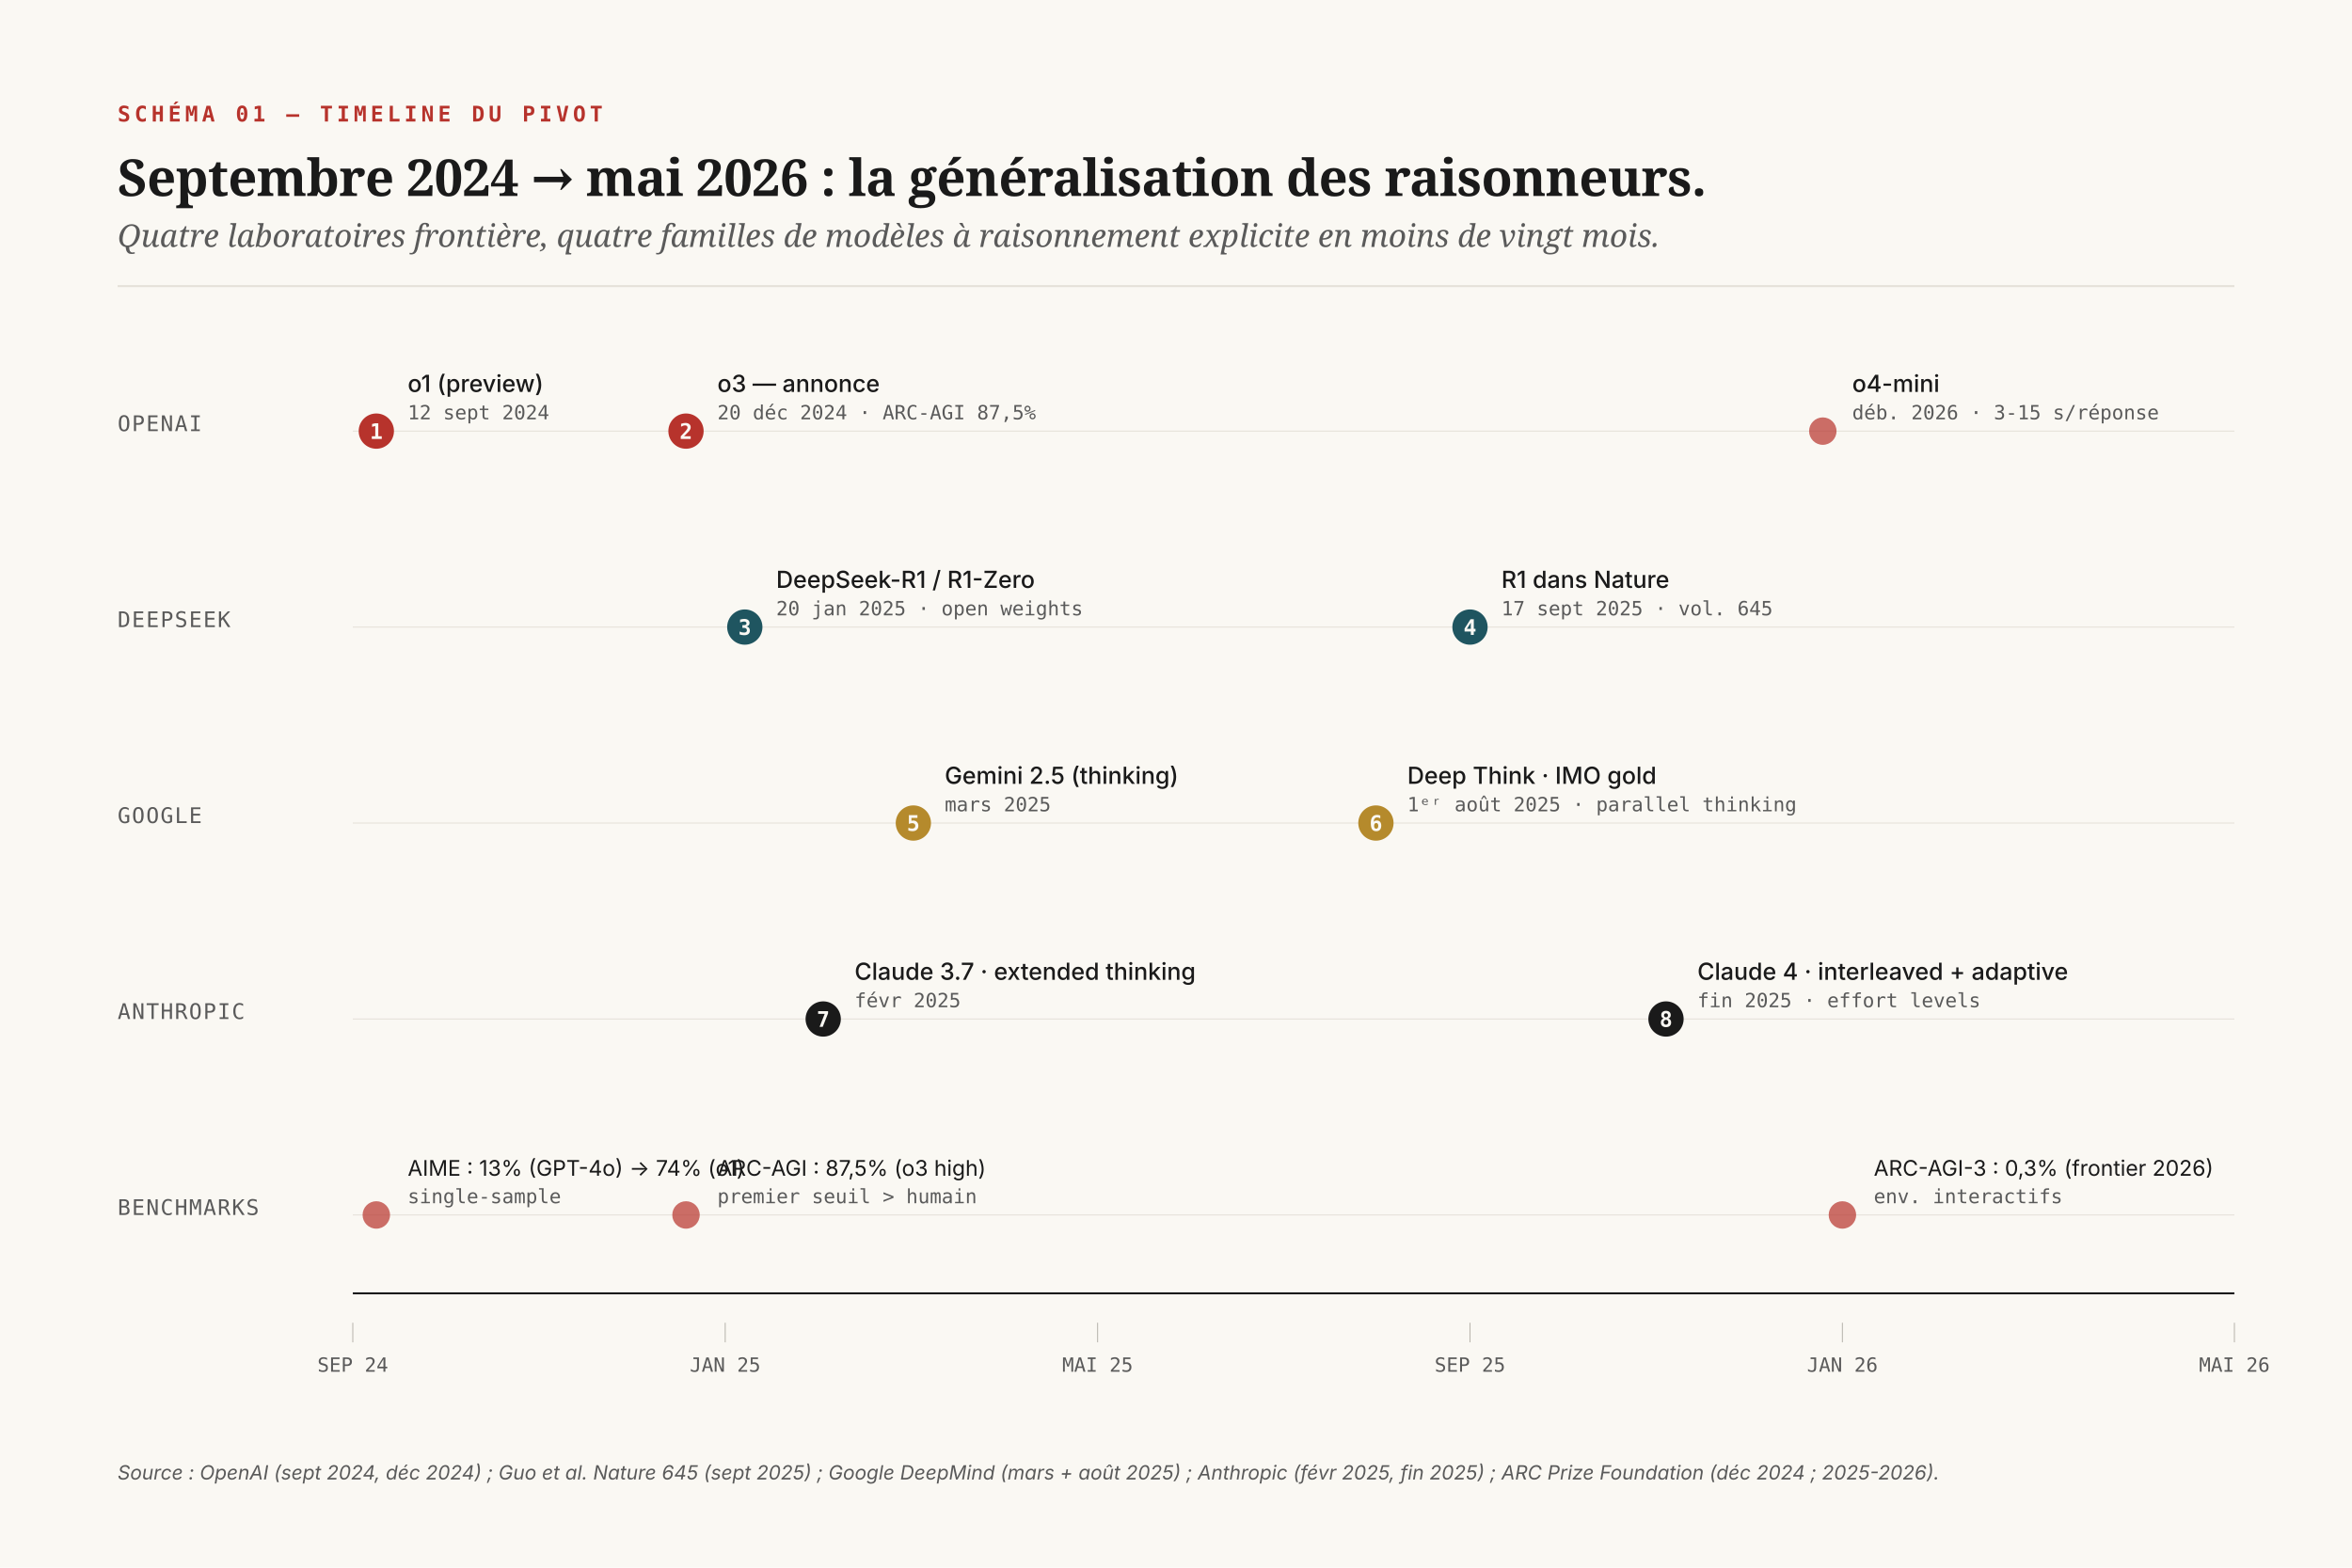
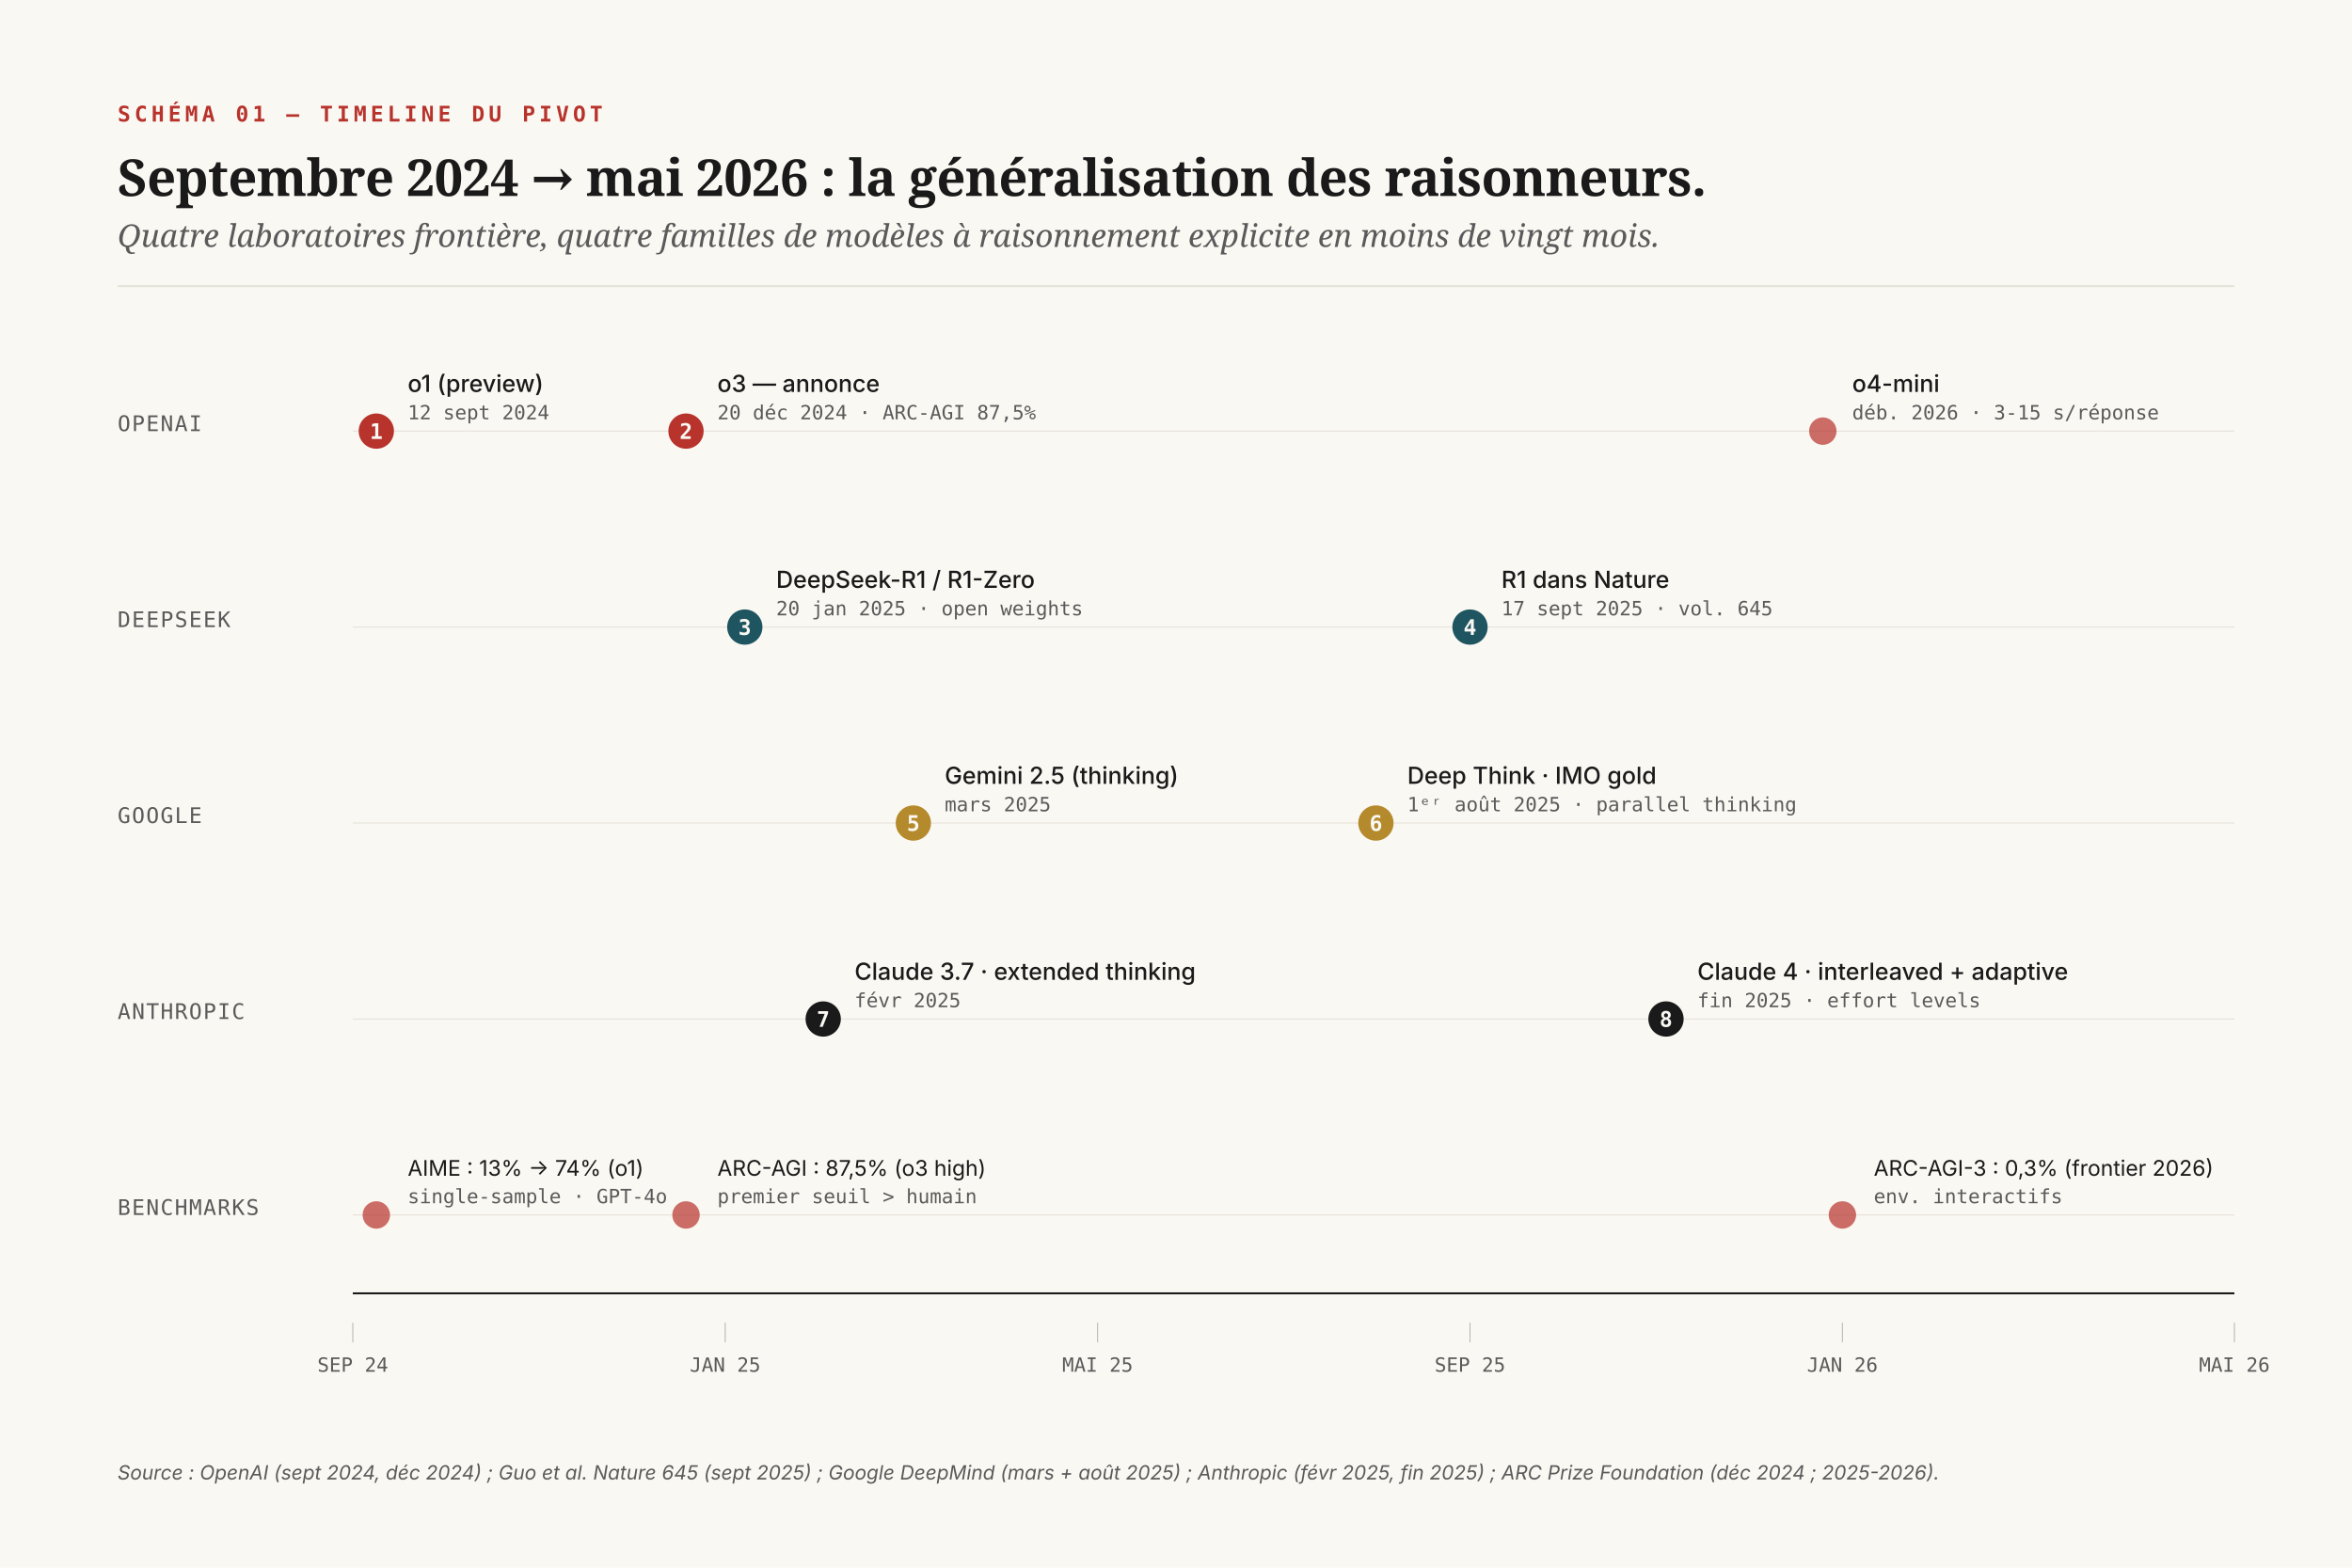
<svg xmlns="http://www.w3.org/2000/svg" viewBox="0 0 1200 800" role="img" aria-labelledby="t01">
  <defs>
    <style>
    .display { font-family: 'Spectral', 'Playfair Display', Georgia, serif; }
    .body    { font-family: 'Inter', 'Helvetica Neue', system-ui, sans-serif; }
    .mono    { font-family: 'JetBrains Mono', 'IBM Plex Mono', monospace; }
    .interactive { cursor: pointer; }
  </style>
    <marker id="arrow01" viewBox="0 0 10 10" refX="9" refY="5" markerWidth="6" markerHeight="6" orient="auto-start-reverse">
      <path d="M0,0 L10,5 L0,10 z" fill="#5A5A5A" />
    </marker>
  </defs>
  <rect width="1200" height="800" fill="#FAF8F3" />
  <text x="60" y="62" class="mono" font-size="11" font-weight="600" letter-spacing="0.18em" fill="#B7332C">SCHÉMA 01 — TIMELINE DU PIVOT</text>
  <text x="60" y="100" class="display" font-size="26" font-weight="600" fill="#1A1A1A" letter-spacing="-0.01em">Septembre 2024 → mai 2026 : la généralisation des raisonneurs.</text>
  <text x="60" y="126" class="display" font-size="16" font-style="italic" fill="#5A5A5A">Quatre laboratoires frontière, quatre familles de modèles à raisonnement explicite en moins de vingt mois.</text>
  <line x1="60" y1="146" x2="1140" y2="146" stroke="#E5E1D8" stroke-width="1" />
  <g class="mono" font-size="11" fill="#5A5A5A" font-weight="500" letter-spacing="0.06em">
    <text x="60" y="220">OPENAI</text>
    <text x="60" y="320">DEEPSEEK</text>
    <text x="60" y="420">GOOGLE</text>
    <text x="60" y="520">ANTHROPIC</text>
    <text x="60" y="620">BENCHMARKS</text>
  </g>
  <g stroke="#E5E1D8" stroke-width="0.5">
    <line x1="180" y1="220" x2="1140" y2="220" />
    <line x1="180" y1="320" x2="1140" y2="320" />
    <line x1="180" y1="420" x2="1140" y2="420" />
    <line x1="180" y1="520" x2="1140" y2="520" />
    <line x1="180" y1="620" x2="1140" y2="620" />
  </g>
  <g class="mono" font-size="10" fill="#5A5A5A" text-anchor="middle">
    <text x="180" y="700">SEP 24</text>
    <text x="370" y="700">JAN 25</text>
    <text x="560" y="700">MAI 25</text>
    <text x="750" y="700">SEP 25</text>
    <text x="940" y="700">JAN 26</text>
    <text x="1140" y="700">MAI 26</text>
  </g>
  <g stroke="#B8B5AE" stroke-width="0.5">
    <line x1="180" y1="675" x2="180" y2="685" />
    <line x1="370" y1="675" x2="370" y2="685" />
    <line x1="560" y1="675" x2="560" y2="685" />
    <line x1="750" y1="675" x2="750" y2="685" />
    <line x1="940" y1="675" x2="940" y2="685" />
    <line x1="1140" y1="675" x2="1140" y2="685" />
  </g>
  <line x1="180" y1="660" x2="1140" y2="660" stroke="#1A1A1A" stroke-width="1" />
  <g class="interactive" data-card="o1" tabindex="0" role="button" aria-label="o1, OpenAI, septembre 2024">
    <circle cx="192" cy="220" r="9" fill="#B7332C" />
    <text x="192" y="224" class="mono" font-size="11" font-weight="600" fill="#FAF8F3" text-anchor="middle">1</text>
    <text x="208" y="200" class="body" font-size="12" font-weight="500" fill="#1A1A1A">o1 (preview)</text>
    <text x="208" y="214" class="mono" font-size="10" fill="#5A5A5A">12 sept 2024</text>
  </g>
  <g class="interactive" data-card="o3" tabindex="0" role="button" aria-label="o3, OpenAI, décembre 2024">
    <circle cx="350" cy="220" r="9" fill="#B7332C" />
    <text x="350" y="224" class="mono" font-size="11" font-weight="600" fill="#FAF8F3" text-anchor="middle">2</text>
    <text x="366" y="200" class="body" font-size="12" font-weight="500" fill="#1A1A1A">o3 — annonce</text>
    <text x="366" y="214" class="mono" font-size="10" fill="#5A5A5A">20 déc 2024 · ARC-AGI 87,5%</text>
  </g>
  <g class="interactive" data-card="o4mini" tabindex="0" role="button" aria-label="o4-mini, OpenAI, début 2026">
    <circle cx="930" cy="220" r="7" fill="#B7332C" fill-opacity="0.7" />
    <text x="945" y="200" class="body" font-size="12" font-weight="500" fill="#1A1A1A">o4-mini</text>
    <text x="945" y="214" class="mono" font-size="10" fill="#5A5A5A">déb. 2026 · 3-15 s/réponse</text>
  </g>
  <g class="interactive" data-card="r1" tabindex="0" role="button" aria-label="DeepSeek R1, janvier 2025">
    <circle cx="380" cy="320" r="9" fill="#1F5560" />
    <text x="380" y="324" class="mono" font-size="11" font-weight="600" fill="#FAF8F3" text-anchor="middle">3</text>
    <text x="396" y="300" class="body" font-size="12" font-weight="500" fill="#1A1A1A">DeepSeek-R1 / R1-Zero</text>
    <text x="396" y="314" class="mono" font-size="10" fill="#5A5A5A">20 jan 2025 · open weights</text>
  </g>
  <g class="interactive" data-card="r1nature" tabindex="0" role="button" aria-label="R1 publié dans Nature, septembre 2025">
    <circle cx="750" cy="320" r="9" fill="#1F5560" />
    <text x="750" y="324" class="mono" font-size="11" font-weight="600" fill="#FAF8F3" text-anchor="middle">4</text>
    <text x="766" y="300" class="body" font-size="12" font-weight="500" fill="#1A1A1A">R1 dans Nature</text>
    <text x="766" y="314" class="mono" font-size="10" fill="#5A5A5A">17 sept 2025 · vol. 645</text>
  </g>
  <g class="interactive" data-card="gemini25" tabindex="0" role="button" aria-label="Gemini 2.5, mars 2025">
    <circle cx="466" cy="420" r="9" fill="#B58A2C" />
    <text x="466" y="424" class="mono" font-size="11" font-weight="600" fill="#FAF8F3" text-anchor="middle">5</text>
    <text x="482" y="400" class="body" font-size="12" font-weight="500" fill="#1A1A1A">Gemini 2.5 (thinking)</text>
    <text x="482" y="414" class="mono" font-size="10" fill="#5A5A5A">mars 2025</text>
  </g>
  <g class="interactive" data-card="deepthink" tabindex="0" role="button" aria-label="Gemini 2.5 Deep Think, août 2025">
    <circle cx="702" cy="420" r="9" fill="#B58A2C" />
    <text x="702" y="424" class="mono" font-size="11" font-weight="600" fill="#FAF8F3" text-anchor="middle">6</text>
    <text x="718" y="400" class="body" font-size="12" font-weight="500" fill="#1A1A1A">Deep Think · IMO gold</text>
    <text x="718" y="414" class="mono" font-size="10" fill="#5A5A5A">1ᵉʳ août 2025 · parallel thinking</text>
  </g>
  <g class="interactive" data-card="claude37" tabindex="0" role="button" aria-label="Claude 3.7 extended thinking, février 2025">
    <circle cx="420" cy="520" r="9" fill="#1A1A1A" />
    <text x="420" y="524" class="mono" font-size="11" font-weight="600" fill="#FAF8F3" text-anchor="middle">7</text>
    <text x="436" y="500" class="body" font-size="12" font-weight="500" fill="#1A1A1A">Claude 3.7 · extended thinking</text>
    <text x="436" y="514" class="mono" font-size="10" fill="#5A5A5A">févr 2025</text>
  </g>
  <g class="interactive" data-card="claude4" tabindex="0" role="button" aria-label="Claude 4 et interleaved thinking, fin 2025">
    <circle cx="850" cy="520" r="9" fill="#1A1A1A" />
    <text x="850" y="524" class="mono" font-size="11" font-weight="600" fill="#FAF8F3" text-anchor="middle">8</text>
    <text x="866" y="500" class="body" font-size="12" font-weight="500" fill="#1A1A1A">Claude 4 · interleaved + adaptive</text>
    <text x="866" y="514" class="mono" font-size="10" fill="#5A5A5A">fin 2025 · effort levels</text>
  </g>
  <g class="interactive" data-card="aime" tabindex="0" role="button" aria-label="Bond AIME 2024 sur o1">
    <circle cx="192" cy="620" r="7" fill="#B7332C" fill-opacity="0.7" />
-     <text x="208" y="600" class="body" font-size="11" fill="#1A1A1A">AIME : 13% (GPT-4o) → 74% (o1)</text>
-     <text x="208" y="614" class="mono" font-size="10" fill="#5A5A5A">single-sample</text>
+     <text x="208" y="600" class="body" font-size="11" fill="#1A1A1A">AIME : 13% → 74% (o1)</text>
+     <text x="208" y="614" class="mono" font-size="10" fill="#5A5A5A">single-sample · GPT-4o</text>
  </g>
  <g class="interactive" data-card="arc" tabindex="0" role="button" aria-label="ARC-AGI o3 breakthrough">
    <circle cx="350" cy="620" r="7" fill="#B7332C" fill-opacity="0.7" />
    <text x="366" y="600" class="body" font-size="11" fill="#1A1A1A">ARC-AGI : 87,5% (o3 high)</text>
    <text x="366" y="614" class="mono" font-size="10" fill="#5A5A5A">premier seuil &gt; humain</text>
  </g>
  <g class="interactive" data-card="arc3" tabindex="0" role="button" aria-label="ARC-AGI-3 lancé 2025-2026">
    <circle cx="940" cy="620" r="7" fill="#B7332C" fill-opacity="0.7" />
    <text x="956" y="600" class="body" font-size="11" fill="#1A1A1A">ARC-AGI-3 : 0,3% (frontier 2026)</text>
    <text x="956" y="614" class="mono" font-size="10" fill="#5A5A5A">env. interactifs</text>
  </g>
  <text x="60" y="755" class="body" font-size="10" font-style="italic" fill="#5A5A5A">Source : OpenAI (sept 2024, déc 2024) ; Guo et al. Nature 645 (sept 2025) ; Google DeepMind (mars + août 2025) ; Anthropic (févr 2025, fin 2025) ; ARC Prize Foundation (déc 2024 ; 2025-2026).</text>
</svg>
